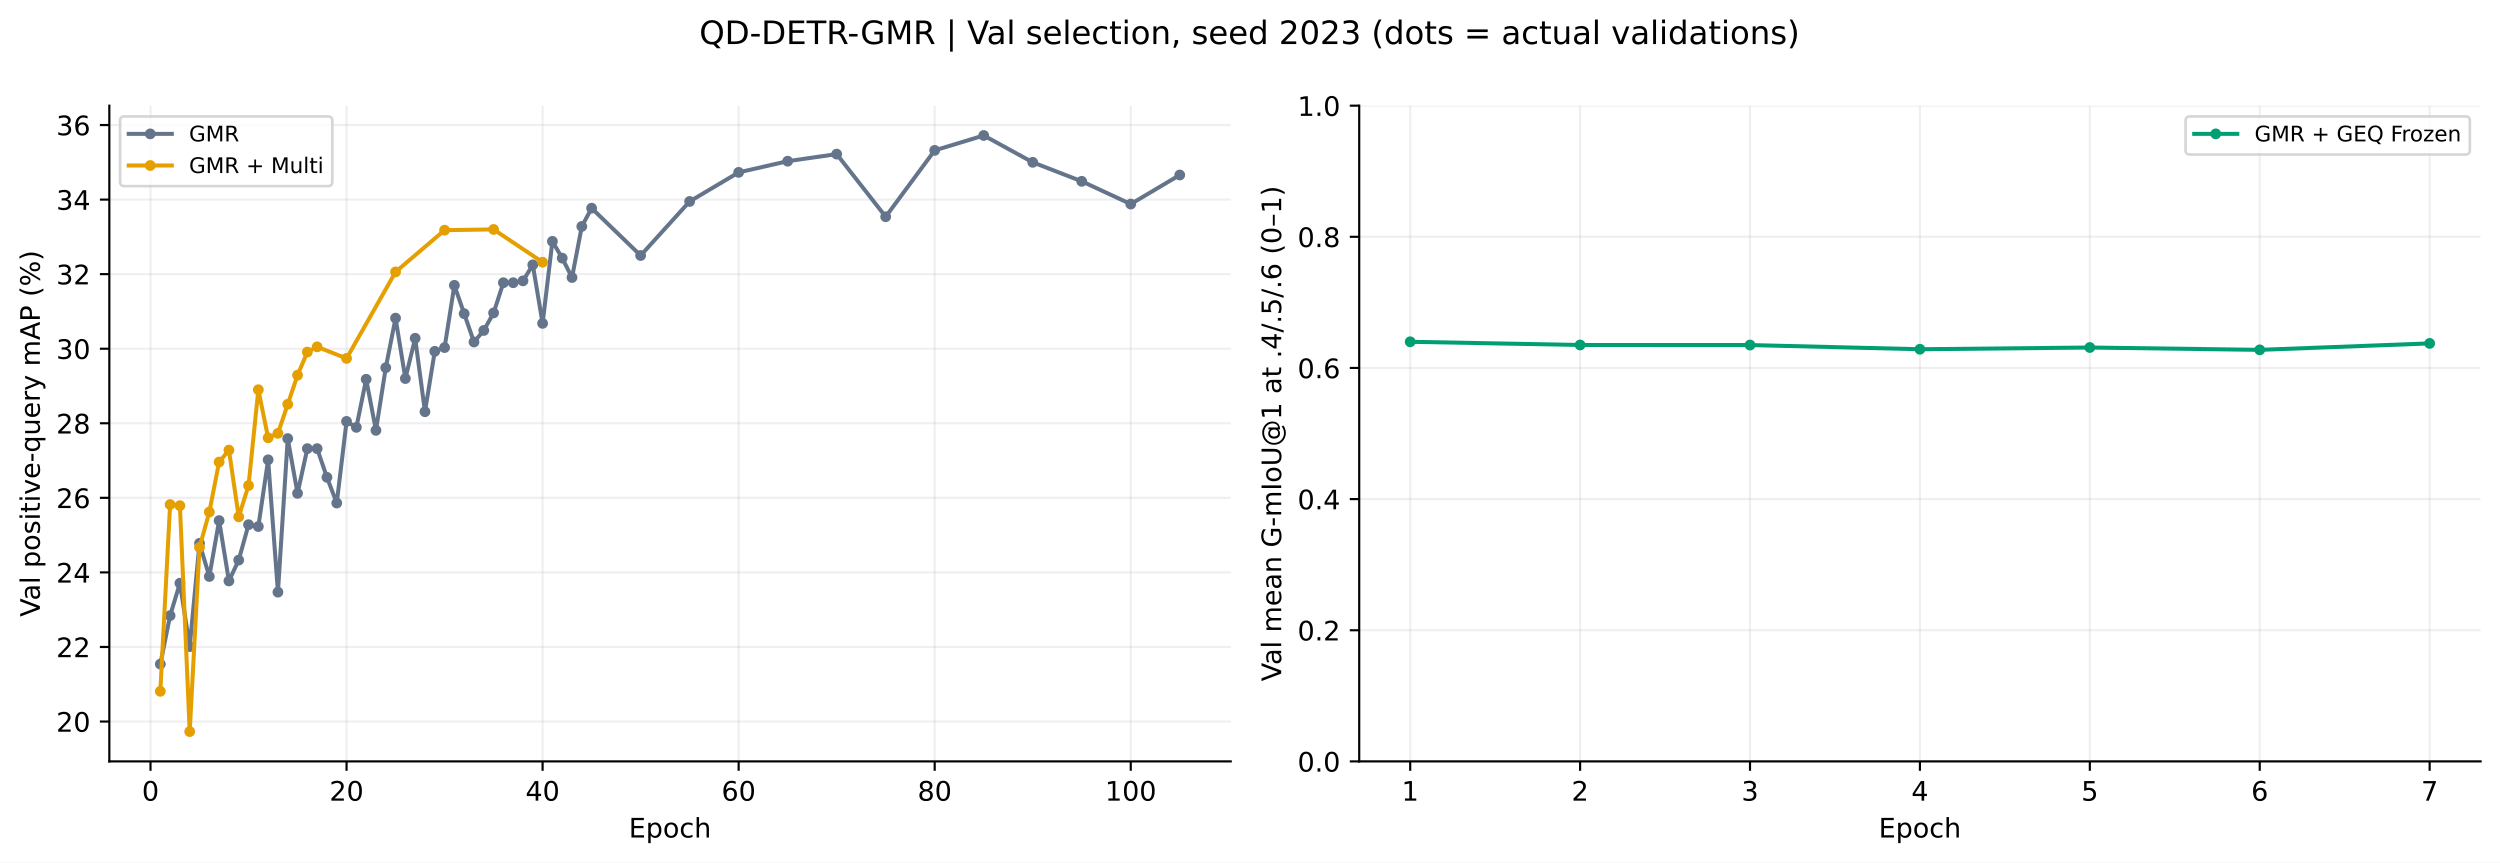
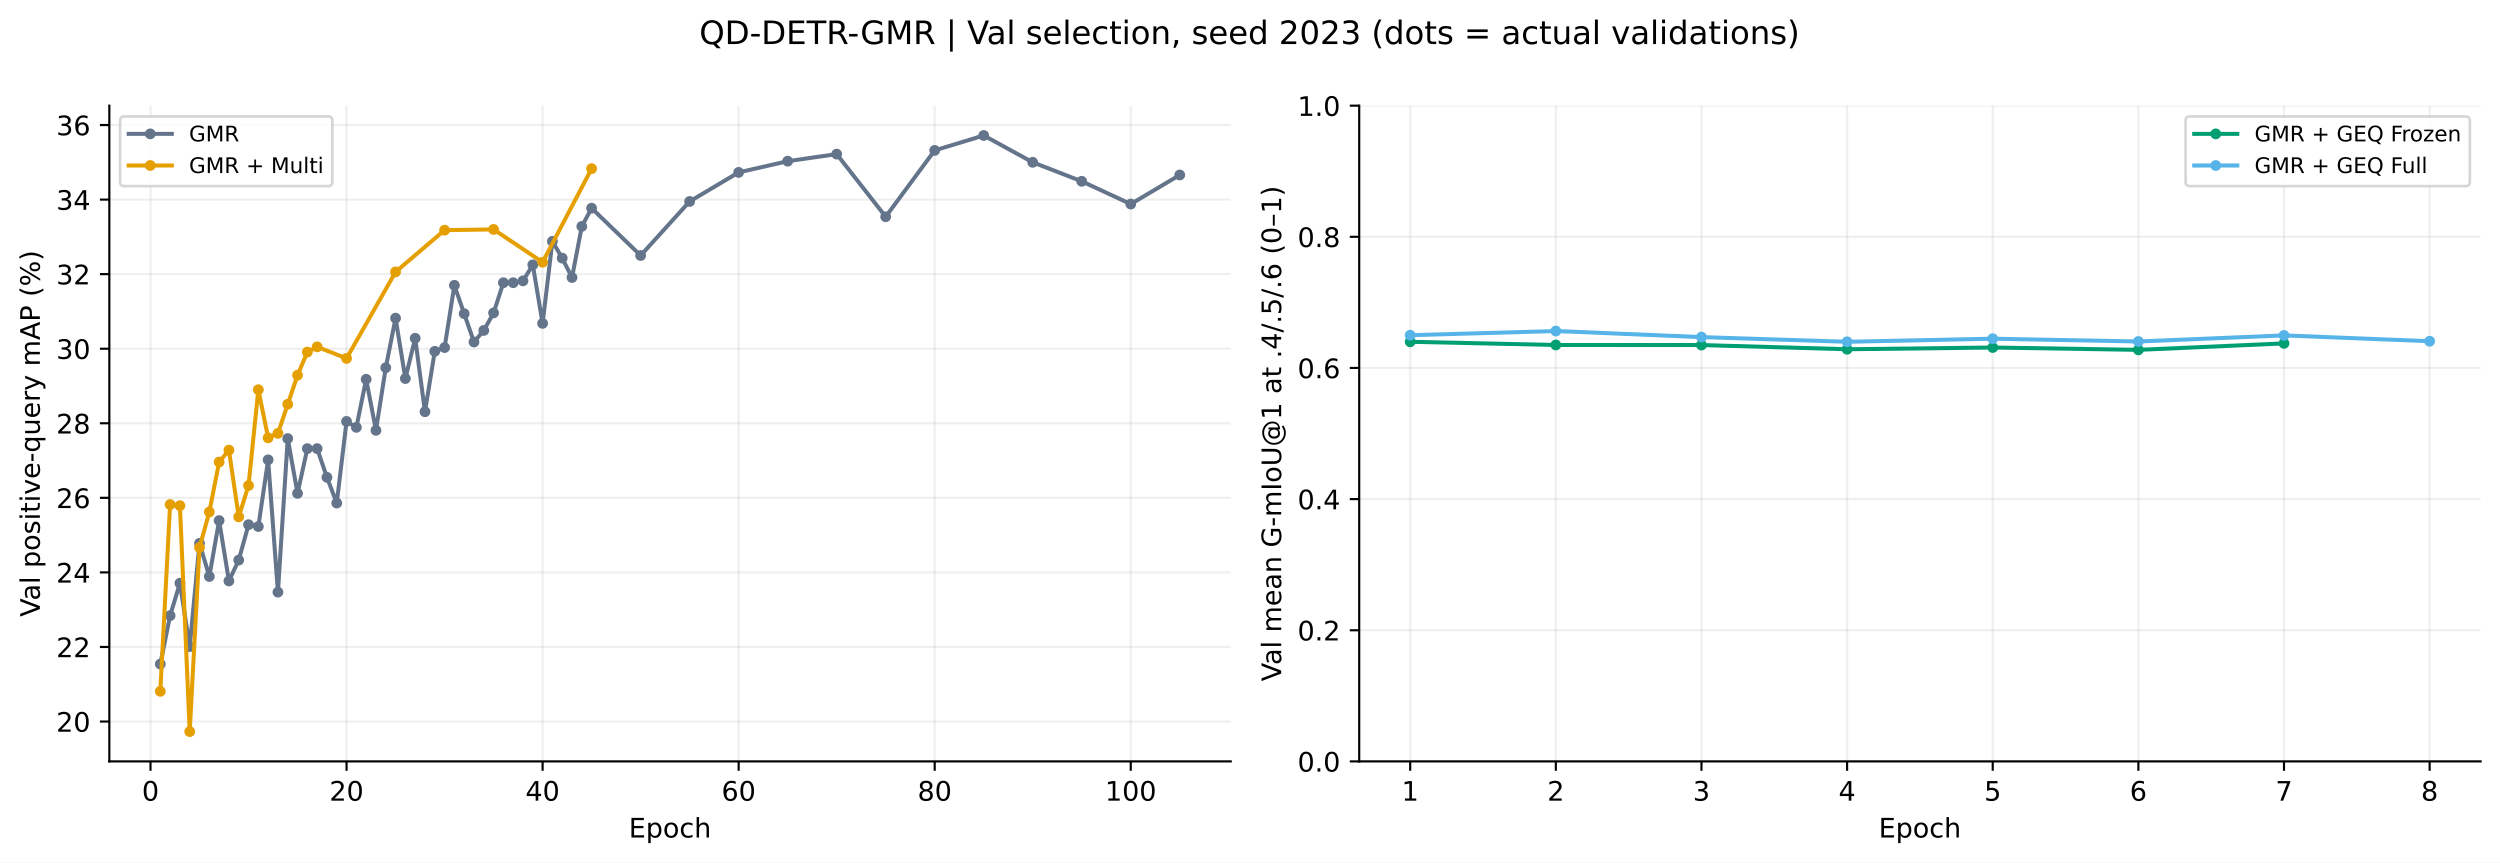
<svg xmlns="http://www.w3.org/2000/svg" xmlns:xlink="http://www.w3.org/1999/xlink" width="928.433pt" height="320.316pt" viewBox="0 0 928.433 320.316" version="1.1">
  <defs>
    <style type="text/css">*{stroke-linejoin: round; stroke-linecap: butt}</style>
  </defs>
  <g id="figure_1">
    <g id="patch_1">
      <path d="M -0 320.316  L 928.433 320.316  L 928.433 0  L -0 0  z " style="fill: #ffffff" />
    </g>
    <g id="axes_1">
      <g id="patch_2">
        <path d="M 40.603 282.76  L 457.058 282.76  L 457.058 39.24  L 40.603 39.24  z " style="fill: #ffffff" />
      </g>
      <g id="matplotlib.axis_1">
        <g id="xtick_1">
          <g id="line2d_1">
            <path d="M 55.893 282.76  L 55.893 39.24  " clip-path="url(#pdc1da5cae6)" style="fill: none; stroke: #b0b0b0; stroke-opacity: 0.2; stroke-width: 0.8; stroke-linecap: square" />
          </g>
          <g id="line2d_2">
            <defs>
              <path id="m847a747f1c" d="M 0 0  L 0 3.5  " style="stroke: #000000; stroke-width: 0.8" />
            </defs>
            <g>
              <use xlink:href="#m847a747f1c" x="55.893" y="282.76" style="stroke: #000000; stroke-width: 0.8" />
            </g>
          </g>
          <g id="text_1">
            <text style="font-size: 10px; font-family: 'DejaVu Sans'; text-anchor: middle" x="55.893" y="297.358" transform="rotate(-0 55.89256 297.3584)">0</text>
          </g>
        </g>
        <g id="xtick_2">
          <g id="line2d_3">
            <path d="M 128.699 282.76  L 128.699 39.24  " clip-path="url(#pdc1da5cae6)" style="fill: none; stroke: #b0b0b0; stroke-opacity: 0.2; stroke-width: 0.8; stroke-linecap: square" />
          </g>
          <g id="line2d_4">
            <g>
              <use xlink:href="#m847a747f1c" x="128.699" y="282.76" style="stroke: #000000; stroke-width: 0.8" />
            </g>
          </g>
          <g id="text_2">
            <text style="font-size: 10px; font-family: 'DejaVu Sans'; text-anchor: middle" x="128.699" y="297.358" transform="rotate(-0 128.6994 297.3584)">20</text>
          </g>
        </g>
        <g id="xtick_3">
          <g id="line2d_5">
            <path d="M 201.506 282.76  L 201.506 39.24  " clip-path="url(#pdc1da5cae6)" style="fill: none; stroke: #b0b0b0; stroke-opacity: 0.2; stroke-width: 0.8; stroke-linecap: square" />
          </g>
          <g id="line2d_6">
            <g>
              <use xlink:href="#m847a747f1c" x="201.506" y="282.76" style="stroke: #000000; stroke-width: 0.8" />
            </g>
          </g>
          <g id="text_3">
            <text style="font-size: 10px; font-family: 'DejaVu Sans'; text-anchor: middle" x="201.506" y="297.358" transform="rotate(-0 201.5062 297.3584)">40</text>
          </g>
        </g>
        <g id="xtick_4">
          <g id="line2d_7">
            <path d="M 274.313 282.76  L 274.313 39.24  " clip-path="url(#pdc1da5cae6)" style="fill: none; stroke: #b0b0b0; stroke-opacity: 0.2; stroke-width: 0.8; stroke-linecap: square" />
          </g>
          <g id="line2d_8">
            <g>
              <use xlink:href="#m847a747f1c" x="274.313" y="282.76" style="stroke: #000000; stroke-width: 0.8" />
            </g>
          </g>
          <g id="text_4">
            <text style="font-size: 10px; font-family: 'DejaVu Sans'; text-anchor: middle" x="274.313" y="297.358" transform="rotate(-0 274.313 297.3584)">60</text>
          </g>
        </g>
        <g id="xtick_5">
          <g id="line2d_9">
            <path d="M 347.12 282.76  L 347.12 39.24  " clip-path="url(#pdc1da5cae6)" style="fill: none; stroke: #b0b0b0; stroke-opacity: 0.2; stroke-width: 0.8; stroke-linecap: square" />
          </g>
          <g id="line2d_10">
            <g>
              <use xlink:href="#m847a747f1c" x="347.12" y="282.76" style="stroke: #000000; stroke-width: 0.8" />
            </g>
          </g>
          <g id="text_5">
            <text style="font-size: 10px; font-family: 'DejaVu Sans'; text-anchor: middle" x="347.12" y="297.358" transform="rotate(-0 347.1198 297.3584)">80</text>
          </g>
        </g>
        <g id="xtick_6">
          <g id="line2d_11">
            <path d="M 419.927 282.76  L 419.927 39.24  " clip-path="url(#pdc1da5cae6)" style="fill: none; stroke: #b0b0b0; stroke-opacity: 0.2; stroke-width: 0.8; stroke-linecap: square" />
          </g>
          <g id="line2d_12">
            <g>
              <use xlink:href="#m847a747f1c" x="419.927" y="282.76" style="stroke: #000000; stroke-width: 0.8" />
            </g>
          </g>
          <g id="text_6">
            <text style="font-size: 10px; font-family: 'DejaVu Sans'; text-anchor: middle" x="419.927" y="297.358" transform="rotate(-0 419.9266 297.3584)">100</text>
          </g>
        </g>
        <g id="text_7">
          <text style="font-size: 10px; font-family: 'DejaVu Sans'; text-anchor: middle" x="248.831" y="311.037" transform="rotate(-0 248.8306 311.0366)">Epoch</text>
        </g>
      </g>
      <g id="matplotlib.axis_2">
        <g id="ytick_1">
          <g id="line2d_13">
            <path d="M 40.603 267.953  L 457.058 267.953  " clip-path="url(#pdc1da5cae6)" style="fill: none; stroke: #b0b0b0; stroke-opacity: 0.2; stroke-width: 0.8; stroke-linecap: square" />
          </g>
          <g id="line2d_14">
            <defs>
              <path id="mc433141c62" d="M 0 0  L -3.5 0  " style="stroke: #000000; stroke-width: 0.8" />
            </defs>
            <g>
              <use xlink:href="#mc433141c62" x="40.603" y="267.953" style="stroke: #000000; stroke-width: 0.8" />
            </g>
          </g>
          <g id="text_8">
            <text style="font-size: 10px; font-family: 'DejaVu Sans'; text-anchor: end" x="33.603" y="271.752" transform="rotate(-0 33.60312 271.752)">20</text>
          </g>
        </g>
        <g id="ytick_2">
          <g id="line2d_15">
            <path d="M 40.603 240.263  L 457.058 240.263  " clip-path="url(#pdc1da5cae6)" style="fill: none; stroke: #b0b0b0; stroke-opacity: 0.2; stroke-width: 0.8; stroke-linecap: square" />
          </g>
          <g id="line2d_16">
            <g>
              <use xlink:href="#mc433141c62" x="40.603" y="240.263" style="stroke: #000000; stroke-width: 0.8" />
            </g>
          </g>
          <g id="text_9">
            <text style="font-size: 10px; font-family: 'DejaVu Sans'; text-anchor: end" x="33.603" y="244.062" transform="rotate(-0 33.60312 244.0619)">22</text>
          </g>
        </g>
        <g id="ytick_3">
          <g id="line2d_17">
            <path d="M 40.603 212.573  L 457.058 212.573  " clip-path="url(#pdc1da5cae6)" style="fill: none; stroke: #b0b0b0; stroke-opacity: 0.2; stroke-width: 0.8; stroke-linecap: square" />
          </g>
          <g id="line2d_18">
            <g>
              <use xlink:href="#mc433141c62" x="40.603" y="212.573" style="stroke: #000000; stroke-width: 0.8" />
            </g>
          </g>
          <g id="text_10">
            <text style="font-size: 10px; font-family: 'DejaVu Sans'; text-anchor: end" x="33.603" y="216.372" transform="rotate(-0 33.60312 216.3719)">24</text>
          </g>
        </g>
        <g id="ytick_4">
          <g id="line2d_19">
            <path d="M 40.603 184.883  L 457.058 184.883  " clip-path="url(#pdc1da5cae6)" style="fill: none; stroke: #b0b0b0; stroke-opacity: 0.2; stroke-width: 0.8; stroke-linecap: square" />
          </g>
          <g id="line2d_20">
            <g>
              <use xlink:href="#mc433141c62" x="40.603" y="184.883" style="stroke: #000000; stroke-width: 0.8" />
            </g>
          </g>
          <g id="text_11">
            <text style="font-size: 10px; font-family: 'DejaVu Sans'; text-anchor: end" x="33.603" y="188.682" transform="rotate(-0 33.60312 188.6819)">26</text>
          </g>
        </g>
        <g id="ytick_5">
          <g id="line2d_21">
            <path d="M 40.603 157.193  L 457.058 157.193  " clip-path="url(#pdc1da5cae6)" style="fill: none; stroke: #b0b0b0; stroke-opacity: 0.2; stroke-width: 0.8; stroke-linecap: square" />
          </g>
          <g id="line2d_22">
            <g>
              <use xlink:href="#mc433141c62" x="40.603" y="157.193" style="stroke: #000000; stroke-width: 0.8" />
            </g>
          </g>
          <g id="text_12">
            <text style="font-size: 10px; font-family: 'DejaVu Sans'; text-anchor: end" x="33.603" y="160.992" transform="rotate(-0 33.60312 160.9918)">28</text>
          </g>
        </g>
        <g id="ytick_6">
          <g id="line2d_23">
            <path d="M 40.603 129.503  L 457.058 129.503  " clip-path="url(#pdc1da5cae6)" style="fill: none; stroke: #b0b0b0; stroke-opacity: 0.2; stroke-width: 0.8; stroke-linecap: square" />
          </g>
          <g id="line2d_24">
            <g>
              <use xlink:href="#mc433141c62" x="40.603" y="129.503" style="stroke: #000000; stroke-width: 0.8" />
            </g>
          </g>
          <g id="text_13">
            <text style="font-size: 10px; font-family: 'DejaVu Sans'; text-anchor: end" x="33.603" y="133.302" transform="rotate(-0 33.60312 133.3018)">30</text>
          </g>
        </g>
        <g id="ytick_7">
          <g id="line2d_25">
            <path d="M 40.603 101.813  L 457.058 101.813  " clip-path="url(#pdc1da5cae6)" style="fill: none; stroke: #b0b0b0; stroke-opacity: 0.2; stroke-width: 0.8; stroke-linecap: square" />
          </g>
          <g id="line2d_26">
            <g>
              <use xlink:href="#mc433141c62" x="40.603" y="101.813" style="stroke: #000000; stroke-width: 0.8" />
            </g>
          </g>
          <g id="text_14">
            <text style="font-size: 10px; font-family: 'DejaVu Sans'; text-anchor: end" x="33.603" y="105.612" transform="rotate(-0 33.60312 105.6118)">32</text>
          </g>
        </g>
        <g id="ytick_8">
          <g id="line2d_27">
            <path d="M 40.603 74.123  L 457.058 74.123  " clip-path="url(#pdc1da5cae6)" style="fill: none; stroke: #b0b0b0; stroke-opacity: 0.2; stroke-width: 0.8; stroke-linecap: square" />
          </g>
          <g id="line2d_28">
            <g>
              <use xlink:href="#mc433141c62" x="40.603" y="74.123" style="stroke: #000000; stroke-width: 0.8" />
            </g>
          </g>
          <g id="text_15">
            <text style="font-size: 10px; font-family: 'DejaVu Sans'; text-anchor: end" x="33.603" y="77.922" transform="rotate(-0 33.60312 77.92174)">34</text>
          </g>
        </g>
        <g id="ytick_9">
          <g id="line2d_29">
            <path d="M 40.603 46.432  L 457.058 46.432  " clip-path="url(#pdc1da5cae6)" style="fill: none; stroke: #b0b0b0; stroke-opacity: 0.2; stroke-width: 0.8; stroke-linecap: square" />
          </g>
          <g id="line2d_30">
            <g>
              <use xlink:href="#mc433141c62" x="40.603" y="46.432" style="stroke: #000000; stroke-width: 0.8" />
            </g>
          </g>
          <g id="text_16">
            <text style="font-size: 10px; font-family: 'DejaVu Sans'; text-anchor: end" x="33.603" y="50.232" transform="rotate(-0 33.60312 50.2317)">36</text>
          </g>
        </g>
        <g id="text_17">
          <text style="font-size: 10px; font-family: 'DejaVu Sans'; text-anchor: middle" x="14.798" y="161" transform="rotate(-90 14.79844 161)">Val positive-query mAP (%)</text>
        </g>
      </g>
      <g id="line2d_31">
        <path d="M 59.533 246.631  L 63.173 228.633  L 66.814 216.588  L 70.454 240.124  L 74.094 201.774  L 77.735 214.096  L 81.375 193.328  L 85.015 215.757  L 88.656 208.004  L 92.296 194.851  L 95.936 195.543  L 99.577 170.761  L 103.217 219.911  L 106.857 162.869  L 110.498 183.221  L 114.138 166.607  L 117.778 166.607  L 121.419 177.268  L 125.059 186.821  L 128.699 156.5  L 132.34 158.716  L 135.98 140.856  L 139.62 159.823  L 143.261 136.564  L 146.901 118.15  L 150.541 140.579  L 154.182 125.626  L 157.822 152.901  L 161.462 130.472  L 165.103 129.087  L 168.743 105.966  L 172.383 116.488  L 176.024 127.01  L 179.664 122.719  L 183.304 116.211  L 186.945 104.997  L 190.585 104.997  L 194.226 104.305  L 197.866 98.351  L 201.506 120.088  L 205.147 89.629  L 208.787 95.859  L 212.427 103.059  L 216.068 84.091  L 219.708 77.307  L 237.91 94.89  L 256.111 74.815  L 274.313 64.016  L 292.515 59.862  L 310.716 57.232  L 328.918 80.491  L 347.12 55.847  L 365.322 50.309  L 383.523 60.278  L 401.725 67.338  L 419.927 75.784  L 438.128 64.985  " clip-path="url(#pdc1da5cae6)" style="fill: none; stroke: #64748b; stroke-width: 1.5; stroke-linecap: square" />
        <defs>
          <path id="mf4bc2572a3" d="M 0 1.5  C 0.398 1.5 0.779 1.342 1.061 1.061  C 1.342 0.779 1.5 0.398 1.5 0  C 1.5 -0.398 1.342 -0.779 1.061 -1.061  C 0.779 -1.342 0.398 -1.5 0 -1.5  C -0.398 -1.5 -0.779 -1.342 -1.061 -1.061  C -1.342 -0.779 -1.5 -0.398 -1.5 0  C -1.5 0.398 -1.342 0.779 -1.061 1.061  C -0.779 1.342 -0.398 1.5 0 1.5  z " style="stroke: #64748b" />
        </defs>
        <g clip-path="url(#pdc1da5cae6)">
          <use xlink:href="#mf4bc2572a3" x="59.533" y="246.631" style="fill: #64748b; stroke: #64748b" />
          <use xlink:href="#mf4bc2572a3" x="63.173" y="228.633" style="fill: #64748b; stroke: #64748b" />
          <use xlink:href="#mf4bc2572a3" x="66.814" y="216.588" style="fill: #64748b; stroke: #64748b" />
          <use xlink:href="#mf4bc2572a3" x="70.454" y="240.124" style="fill: #64748b; stroke: #64748b" />
          <use xlink:href="#mf4bc2572a3" x="74.094" y="201.774" style="fill: #64748b; stroke: #64748b" />
          <use xlink:href="#mf4bc2572a3" x="77.735" y="214.096" style="fill: #64748b; stroke: #64748b" />
          <use xlink:href="#mf4bc2572a3" x="81.375" y="193.328" style="fill: #64748b; stroke: #64748b" />
          <use xlink:href="#mf4bc2572a3" x="85.015" y="215.757" style="fill: #64748b; stroke: #64748b" />
          <use xlink:href="#mf4bc2572a3" x="88.656" y="208.004" style="fill: #64748b; stroke: #64748b" />
          <use xlink:href="#mf4bc2572a3" x="92.296" y="194.851" style="fill: #64748b; stroke: #64748b" />
          <use xlink:href="#mf4bc2572a3" x="95.936" y="195.543" style="fill: #64748b; stroke: #64748b" />
          <use xlink:href="#mf4bc2572a3" x="99.577" y="170.761" style="fill: #64748b; stroke: #64748b" />
          <use xlink:href="#mf4bc2572a3" x="103.217" y="219.911" style="fill: #64748b; stroke: #64748b" />
          <use xlink:href="#mf4bc2572a3" x="106.857" y="162.869" style="fill: #64748b; stroke: #64748b" />
          <use xlink:href="#mf4bc2572a3" x="110.498" y="183.221" style="fill: #64748b; stroke: #64748b" />
          <use xlink:href="#mf4bc2572a3" x="114.138" y="166.607" style="fill: #64748b; stroke: #64748b" />
          <use xlink:href="#mf4bc2572a3" x="117.778" y="166.607" style="fill: #64748b; stroke: #64748b" />
          <use xlink:href="#mf4bc2572a3" x="121.419" y="177.268" style="fill: #64748b; stroke: #64748b" />
          <use xlink:href="#mf4bc2572a3" x="125.059" y="186.821" style="fill: #64748b; stroke: #64748b" />
          <use xlink:href="#mf4bc2572a3" x="128.699" y="156.5" style="fill: #64748b; stroke: #64748b" />
          <use xlink:href="#mf4bc2572a3" x="132.34" y="158.716" style="fill: #64748b; stroke: #64748b" />
          <use xlink:href="#mf4bc2572a3" x="135.98" y="140.856" style="fill: #64748b; stroke: #64748b" />
          <use xlink:href="#mf4bc2572a3" x="139.62" y="159.823" style="fill: #64748b; stroke: #64748b" />
          <use xlink:href="#mf4bc2572a3" x="143.261" y="136.564" style="fill: #64748b; stroke: #64748b" />
          <use xlink:href="#mf4bc2572a3" x="146.901" y="118.15" style="fill: #64748b; stroke: #64748b" />
          <use xlink:href="#mf4bc2572a3" x="150.541" y="140.579" style="fill: #64748b; stroke: #64748b" />
          <use xlink:href="#mf4bc2572a3" x="154.182" y="125.626" style="fill: #64748b; stroke: #64748b" />
          <use xlink:href="#mf4bc2572a3" x="157.822" y="152.901" style="fill: #64748b; stroke: #64748b" />
          <use xlink:href="#mf4bc2572a3" x="161.462" y="130.472" style="fill: #64748b; stroke: #64748b" />
          <use xlink:href="#mf4bc2572a3" x="165.103" y="129.087" style="fill: #64748b; stroke: #64748b" />
          <use xlink:href="#mf4bc2572a3" x="168.743" y="105.966" style="fill: #64748b; stroke: #64748b" />
          <use xlink:href="#mf4bc2572a3" x="172.383" y="116.488" style="fill: #64748b; stroke: #64748b" />
          <use xlink:href="#mf4bc2572a3" x="176.024" y="127.01" style="fill: #64748b; stroke: #64748b" />
          <use xlink:href="#mf4bc2572a3" x="179.664" y="122.719" style="fill: #64748b; stroke: #64748b" />
          <use xlink:href="#mf4bc2572a3" x="183.304" y="116.211" style="fill: #64748b; stroke: #64748b" />
          <use xlink:href="#mf4bc2572a3" x="186.945" y="104.997" style="fill: #64748b; stroke: #64748b" />
          <use xlink:href="#mf4bc2572a3" x="190.585" y="104.997" style="fill: #64748b; stroke: #64748b" />
          <use xlink:href="#mf4bc2572a3" x="194.226" y="104.305" style="fill: #64748b; stroke: #64748b" />
          <use xlink:href="#mf4bc2572a3" x="197.866" y="98.351" style="fill: #64748b; stroke: #64748b" />
          <use xlink:href="#mf4bc2572a3" x="201.506" y="120.088" style="fill: #64748b; stroke: #64748b" />
          <use xlink:href="#mf4bc2572a3" x="205.147" y="89.629" style="fill: #64748b; stroke: #64748b" />
          <use xlink:href="#mf4bc2572a3" x="208.787" y="95.859" style="fill: #64748b; stroke: #64748b" />
          <use xlink:href="#mf4bc2572a3" x="212.427" y="103.059" style="fill: #64748b; stroke: #64748b" />
          <use xlink:href="#mf4bc2572a3" x="216.068" y="84.091" style="fill: #64748b; stroke: #64748b" />
          <use xlink:href="#mf4bc2572a3" x="219.708" y="77.307" style="fill: #64748b; stroke: #64748b" />
          <use xlink:href="#mf4bc2572a3" x="237.91" y="94.89" style="fill: #64748b; stroke: #64748b" />
          <use xlink:href="#mf4bc2572a3" x="256.111" y="74.815" style="fill: #64748b; stroke: #64748b" />
          <use xlink:href="#mf4bc2572a3" x="274.313" y="64.016" style="fill: #64748b; stroke: #64748b" />
          <use xlink:href="#mf4bc2572a3" x="292.515" y="59.862" style="fill: #64748b; stroke: #64748b" />
          <use xlink:href="#mf4bc2572a3" x="310.716" y="57.232" style="fill: #64748b; stroke: #64748b" />
          <use xlink:href="#mf4bc2572a3" x="328.918" y="80.491" style="fill: #64748b; stroke: #64748b" />
          <use xlink:href="#mf4bc2572a3" x="347.12" y="55.847" style="fill: #64748b; stroke: #64748b" />
          <use xlink:href="#mf4bc2572a3" x="365.322" y="50.309" style="fill: #64748b; stroke: #64748b" />
          <use xlink:href="#mf4bc2572a3" x="383.523" y="60.278" style="fill: #64748b; stroke: #64748b" />
          <use xlink:href="#mf4bc2572a3" x="401.725" y="67.338" style="fill: #64748b; stroke: #64748b" />
          <use xlink:href="#mf4bc2572a3" x="419.927" y="75.784" style="fill: #64748b; stroke: #64748b" />
          <use xlink:href="#mf4bc2572a3" x="438.128" y="64.985" style="fill: #64748b; stroke: #64748b" />
        </g>
      </g>
      <g id="line2d_32">
-         <path d="M 59.533 256.738  L 63.173 187.375  L 66.814 187.79  L 70.454 271.691  L 74.094 203.297  L 77.735 190.144  L 81.375 171.591  L 85.015 167.161  L 88.656 191.944  L 92.296 180.314  L 95.936 144.732  L 99.577 162.592  L 103.217 160.931  L 106.857 150.132  L 110.498 139.333  L 114.138 130.749  L 117.778 128.81  L 128.699 133.102  L 146.901 100.982  L 165.103 85.475  L 183.304 85.199  L 201.506 97.382  " clip-path="url(#pdc1da5cae6)" style="fill: none; stroke: #e69f00; stroke-width: 1.5; stroke-linecap: square" />
+         <path d="M 59.533 256.738  L 63.173 187.375  L 66.814 187.79  L 70.454 271.691  L 74.094 203.297  L 77.735 190.144  L 81.375 171.591  L 85.015 167.161  L 88.656 191.944  L 92.296 180.314  L 95.936 144.732  L 99.577 162.592  L 103.217 160.931  L 106.857 150.132  L 110.498 139.333  L 114.138 130.749  L 117.778 128.81  L 128.699 133.102  L 146.901 100.982  L 165.103 85.475  L 183.304 85.199  L 201.506 97.382  L 219.708 62.631  " clip-path="url(#pdc1da5cae6)" style="fill: none; stroke: #e69f00; stroke-width: 1.5; stroke-linecap: square" />
        <defs>
          <path id="mbf485513ee" d="M 0 1.5  C 0.398 1.5 0.779 1.342 1.061 1.061  C 1.342 0.779 1.5 0.398 1.5 0  C 1.5 -0.398 1.342 -0.779 1.061 -1.061  C 0.779 -1.342 0.398 -1.5 0 -1.5  C -0.398 -1.5 -0.779 -1.342 -1.061 -1.061  C -1.342 -0.779 -1.5 -0.398 -1.5 0  C -1.5 0.398 -1.342 0.779 -1.061 1.061  C -0.779 1.342 -0.398 1.5 0 1.5  z " style="stroke: #e69f00" />
        </defs>
        <g clip-path="url(#pdc1da5cae6)">
          <use xlink:href="#mbf485513ee" x="59.533" y="256.738" style="fill: #e69f00; stroke: #e69f00" />
          <use xlink:href="#mbf485513ee" x="63.173" y="187.375" style="fill: #e69f00; stroke: #e69f00" />
          <use xlink:href="#mbf485513ee" x="66.814" y="187.79" style="fill: #e69f00; stroke: #e69f00" />
          <use xlink:href="#mbf485513ee" x="70.454" y="271.691" style="fill: #e69f00; stroke: #e69f00" />
          <use xlink:href="#mbf485513ee" x="74.094" y="203.297" style="fill: #e69f00; stroke: #e69f00" />
          <use xlink:href="#mbf485513ee" x="77.735" y="190.144" style="fill: #e69f00; stroke: #e69f00" />
          <use xlink:href="#mbf485513ee" x="81.375" y="171.591" style="fill: #e69f00; stroke: #e69f00" />
          <use xlink:href="#mbf485513ee" x="85.015" y="167.161" style="fill: #e69f00; stroke: #e69f00" />
          <use xlink:href="#mbf485513ee" x="88.656" y="191.944" style="fill: #e69f00; stroke: #e69f00" />
          <use xlink:href="#mbf485513ee" x="92.296" y="180.314" style="fill: #e69f00; stroke: #e69f00" />
          <use xlink:href="#mbf485513ee" x="95.936" y="144.732" style="fill: #e69f00; stroke: #e69f00" />
          <use xlink:href="#mbf485513ee" x="99.577" y="162.592" style="fill: #e69f00; stroke: #e69f00" />
          <use xlink:href="#mbf485513ee" x="103.217" y="160.931" style="fill: #e69f00; stroke: #e69f00" />
          <use xlink:href="#mbf485513ee" x="106.857" y="150.132" style="fill: #e69f00; stroke: #e69f00" />
          <use xlink:href="#mbf485513ee" x="110.498" y="139.333" style="fill: #e69f00; stroke: #e69f00" />
          <use xlink:href="#mbf485513ee" x="114.138" y="130.749" style="fill: #e69f00; stroke: #e69f00" />
          <use xlink:href="#mbf485513ee" x="117.778" y="128.81" style="fill: #e69f00; stroke: #e69f00" />
          <use xlink:href="#mbf485513ee" x="128.699" y="133.102" style="fill: #e69f00; stroke: #e69f00" />
          <use xlink:href="#mbf485513ee" x="146.901" y="100.982" style="fill: #e69f00; stroke: #e69f00" />
          <use xlink:href="#mbf485513ee" x="165.103" y="85.475" style="fill: #e69f00; stroke: #e69f00" />
          <use xlink:href="#mbf485513ee" x="183.304" y="85.199" style="fill: #e69f00; stroke: #e69f00" />
          <use xlink:href="#mbf485513ee" x="201.506" y="97.382" style="fill: #e69f00; stroke: #e69f00" />
+           <use xlink:href="#mbf485513ee" x="219.708" y="62.631" style="fill: #e69f00; stroke: #e69f00" />
        </g>
      </g>
      <g id="patch_3">
        <path d="M 40.603 282.76  L 40.603 39.24  " style="fill: none; stroke: #000000; stroke-width: 0.8; stroke-linejoin: miter; stroke-linecap: square" />
      </g>
      <g id="patch_4">
        <path d="M 40.603 282.76  L 457.058 282.76  " style="fill: none; stroke: #000000; stroke-width: 0.8; stroke-linejoin: miter; stroke-linecap: square" />
      </g>
      <g id="legend_1">
        <g id="patch_5">
          <path d="M 46.203 69.125  L 121.806 69.125  Q 123.406 69.125 123.406 67.525  L 123.406 44.84  Q 123.406 43.24 121.806 43.24  L 46.203 43.24  Q 44.603 43.24 44.603 44.84  L 44.603 67.525  Q 44.603 69.125 46.203 69.125  z " style="fill: #ffffff; opacity: 0.8; stroke: #cccccc; stroke-linejoin: miter" />
        </g>
        <g id="line2d_33">
          <path d="M 47.803 49.719  L 55.803 49.719  L 63.803 49.719  " style="fill: none; stroke: #64748b; stroke-width: 1.5; stroke-linecap: square" />
          <g>
            <use xlink:href="#mf4bc2572a3" x="55.803" y="49.719" style="fill: #64748b; stroke: #64748b" />
          </g>
        </g>
        <g id="text_18">
          <text style="font-size: 8px; font-family: 'DejaVu Sans'; text-anchor: start" x="70.203" y="52.519" transform="rotate(-0 70.20312 52.51875)">GMR</text>
        </g>
        <g id="line2d_34">
          <path d="M 47.803 61.461  L 55.803 61.461  L 63.803 61.461  " style="fill: none; stroke: #e69f00; stroke-width: 1.5; stroke-linecap: square" />
          <g>
            <use xlink:href="#mbf485513ee" x="55.803" y="61.461" style="fill: #e69f00; stroke: #e69f00" />
          </g>
        </g>
        <g id="text_19">
          <text style="font-size: 8px; font-family: 'DejaVu Sans'; text-anchor: start" x="70.203" y="64.261" transform="rotate(-0 70.20312 64.26125)">GMR + Multi</text>
        </g>
      </g>
    </g>
    <g id="axes_2">
      <g id="patch_6">
        <path d="M 504.778 282.76  L 921.233 282.76  L 921.233 39.24  L 504.778 39.24  z " style="fill: #ffffff" />
      </g>
      <g id="matplotlib.axis_3">
        <g id="xtick_7">
          <g id="line2d_35">
            <path d="M 523.708 282.76  L 523.708 39.24  " clip-path="url(#p370dd41538)" style="fill: none; stroke: #b0b0b0; stroke-opacity: 0.2; stroke-width: 0.8; stroke-linecap: square" />
          </g>
          <g id="line2d_36">
            <g>
              <use xlink:href="#m847a747f1c" x="523.708" y="282.76" style="stroke: #000000; stroke-width: 0.8" />
            </g>
          </g>
          <g id="text_20">
            <text style="font-size: 10px; font-family: 'DejaVu Sans'; text-anchor: middle" x="523.708" y="297.358" transform="rotate(-0 523.7079 297.3584)">1</text>
          </g>
        </g>
        <g id="xtick_8">
          <g id="line2d_37">
-             <path d="M 586.807 282.76  L 586.807 39.24  " clip-path="url(#p370dd41538)" style="fill: none; stroke: #b0b0b0; stroke-opacity: 0.2; stroke-width: 0.8; stroke-linecap: square" />
+             <path d="M 577.793 282.76  L 577.793 39.24  " clip-path="url(#p370dd41538)" style="fill: none; stroke: #b0b0b0; stroke-opacity: 0.2; stroke-width: 0.8; stroke-linecap: square" />
          </g>
          <g id="line2d_38">
            <g>
-               <use xlink:href="#m847a747f1c" x="586.807" y="282.76" style="stroke: #000000; stroke-width: 0.8" />
+               <use xlink:href="#m847a747f1c" x="577.793" y="282.76" style="stroke: #000000; stroke-width: 0.8" />
            </g>
          </g>
          <g id="text_21">
-             <text style="font-size: 10px; font-family: 'DejaVu Sans'; text-anchor: middle" x="586.807" y="297.358" transform="rotate(-0 586.8071 297.3584)">2</text>
+             <text style="font-size: 10px; font-family: 'DejaVu Sans'; text-anchor: middle" x="577.793" y="297.358" transform="rotate(-0 577.793 297.3584)">2</text>
          </g>
        </g>
        <g id="xtick_9">
          <g id="line2d_39">
-             <path d="M 649.906 282.76  L 649.906 39.24  " clip-path="url(#p370dd41538)" style="fill: none; stroke: #b0b0b0; stroke-opacity: 0.2; stroke-width: 0.8; stroke-linecap: square" />
+             <path d="M 631.878 282.76  L 631.878 39.24  " clip-path="url(#p370dd41538)" style="fill: none; stroke: #b0b0b0; stroke-opacity: 0.2; stroke-width: 0.8; stroke-linecap: square" />
          </g>
          <g id="line2d_40">
            <g>
-               <use xlink:href="#m847a747f1c" x="649.906" y="282.76" style="stroke: #000000; stroke-width: 0.8" />
+               <use xlink:href="#m847a747f1c" x="631.878" y="282.76" style="stroke: #000000; stroke-width: 0.8" />
            </g>
          </g>
          <g id="text_22">
-             <text style="font-size: 10px; font-family: 'DejaVu Sans'; text-anchor: middle" x="649.906" y="297.358" transform="rotate(-0 649.9064 297.3584)">3</text>
+             <text style="font-size: 10px; font-family: 'DejaVu Sans'; text-anchor: middle" x="631.878" y="297.358" transform="rotate(-0 631.878 297.3584)">3</text>
          </g>
        </g>
        <g id="xtick_10">
          <g id="line2d_41">
-             <path d="M 713.006 282.76  L 713.006 39.24  " clip-path="url(#p370dd41538)" style="fill: none; stroke: #b0b0b0; stroke-opacity: 0.2; stroke-width: 0.8; stroke-linecap: square" />
+             <path d="M 685.963 282.76  L 685.963 39.24  " clip-path="url(#p370dd41538)" style="fill: none; stroke: #b0b0b0; stroke-opacity: 0.2; stroke-width: 0.8; stroke-linecap: square" />
          </g>
          <g id="line2d_42">
            <g>
-               <use xlink:href="#m847a747f1c" x="713.006" y="282.76" style="stroke: #000000; stroke-width: 0.8" />
+               <use xlink:href="#m847a747f1c" x="685.963" y="282.76" style="stroke: #000000; stroke-width: 0.8" />
            </g>
          </g>
          <g id="text_23">
-             <text style="font-size: 10px; font-family: 'DejaVu Sans'; text-anchor: middle" x="713.006" y="297.358" transform="rotate(-0 713.0056 297.3584)">4</text>
+             <text style="font-size: 10px; font-family: 'DejaVu Sans'; text-anchor: middle" x="685.963" y="297.358" transform="rotate(-0 685.9631 297.3584)">4</text>
          </g>
        </g>
        <g id="xtick_11">
          <g id="line2d_43">
-             <path d="M 776.105 282.76  L 776.105 39.24  " clip-path="url(#p370dd41538)" style="fill: none; stroke: #b0b0b0; stroke-opacity: 0.2; stroke-width: 0.8; stroke-linecap: square" />
+             <path d="M 740.048 282.76  L 740.048 39.24  " clip-path="url(#p370dd41538)" style="fill: none; stroke: #b0b0b0; stroke-opacity: 0.2; stroke-width: 0.8; stroke-linecap: square" />
          </g>
          <g id="line2d_44">
            <g>
-               <use xlink:href="#m847a747f1c" x="776.105" y="282.76" style="stroke: #000000; stroke-width: 0.8" />
+               <use xlink:href="#m847a747f1c" x="740.048" y="282.76" style="stroke: #000000; stroke-width: 0.8" />
            </g>
          </g>
          <g id="text_24">
-             <text style="font-size: 10px; font-family: 'DejaVu Sans'; text-anchor: middle" x="776.105" y="297.358" transform="rotate(-0 776.1049 297.3584)">5</text>
+             <text style="font-size: 10px; font-family: 'DejaVu Sans'; text-anchor: middle" x="740.048" y="297.358" transform="rotate(-0 740.0482 297.3584)">5</text>
          </g>
        </g>
        <g id="xtick_12">
          <g id="line2d_45">
-             <path d="M 839.204 282.76  L 839.204 39.24  " clip-path="url(#p370dd41538)" style="fill: none; stroke: #b0b0b0; stroke-opacity: 0.2; stroke-width: 0.8; stroke-linecap: square" />
+             <path d="M 794.133 282.76  L 794.133 39.24  " clip-path="url(#p370dd41538)" style="fill: none; stroke: #b0b0b0; stroke-opacity: 0.2; stroke-width: 0.8; stroke-linecap: square" />
          </g>
          <g id="line2d_46">
            <g>
-               <use xlink:href="#m847a747f1c" x="839.204" y="282.76" style="stroke: #000000; stroke-width: 0.8" />
+               <use xlink:href="#m847a747f1c" x="794.133" y="282.76" style="stroke: #000000; stroke-width: 0.8" />
            </g>
          </g>
          <g id="text_25">
-             <text style="font-size: 10px; font-family: 'DejaVu Sans'; text-anchor: middle" x="839.204" y="297.358" transform="rotate(-0 839.2041 297.3584)">6</text>
+             <text style="font-size: 10px; font-family: 'DejaVu Sans'; text-anchor: middle" x="794.133" y="297.358" transform="rotate(-0 794.1332 297.3584)">6</text>
          </g>
        </g>
        <g id="xtick_13">
          <g id="line2d_47">
+             <path d="M 848.218 282.76  L 848.218 39.24  " clip-path="url(#p370dd41538)" style="fill: none; stroke: #b0b0b0; stroke-opacity: 0.2; stroke-width: 0.8; stroke-linecap: square" />
+           </g>
+           <g id="line2d_48">
+             <g>
+               <use xlink:href="#m847a747f1c" x="848.218" y="282.76" style="stroke: #000000; stroke-width: 0.8" />
+             </g>
+           </g>
+           <g id="text_26">
+             <text style="font-size: 10px; font-family: 'DejaVu Sans'; text-anchor: middle" x="848.218" y="297.358" transform="rotate(-0 848.2183 297.3584)">7</text>
+           </g>
+         </g>
+         <g id="xtick_14">
+           <g id="line2d_49">
            <path d="M 902.303 282.76  L 902.303 39.24  " clip-path="url(#p370dd41538)" style="fill: none; stroke: #b0b0b0; stroke-opacity: 0.2; stroke-width: 0.8; stroke-linecap: square" />
          </g>
-           <g id="line2d_48">
+           <g id="line2d_50">
            <g>
              <use xlink:href="#m847a747f1c" x="902.303" y="282.76" style="stroke: #000000; stroke-width: 0.8" />
            </g>
          </g>
-           <g id="text_26">
-             <text style="font-size: 10px; font-family: 'DejaVu Sans'; text-anchor: middle" x="902.303" y="297.358" transform="rotate(-0 902.3034 297.3584)">7</text>
-           </g>
-         </g>
-         <g id="text_27">
+           <g id="text_27">
+             <text style="font-size: 10px; font-family: 'DejaVu Sans'; text-anchor: middle" x="902.303" y="297.358" transform="rotate(-0 902.3034 297.3584)">8</text>
+           </g>
+         </g>
+         <g id="text_28">
          <text style="font-size: 10px; font-family: 'DejaVu Sans'; text-anchor: middle" x="713.006" y="311.037" transform="rotate(-0 713.0056 311.0366)">Epoch</text>
        </g>
      </g>
      <g id="matplotlib.axis_4">
        <g id="ytick_10">
-           <g id="line2d_49">
+           <g id="line2d_51">
            <path d="M 504.778 282.76  L 921.233 282.76  " clip-path="url(#p370dd41538)" style="fill: none; stroke: #b0b0b0; stroke-opacity: 0.2; stroke-width: 0.8; stroke-linecap: square" />
          </g>
-           <g id="line2d_50">
+           <g id="line2d_52">
            <g>
              <use xlink:href="#mc433141c62" x="504.778" y="282.76" style="stroke: #000000; stroke-width: 0.8" />
            </g>
          </g>
-           <g id="text_28">
+           <g id="text_29">
            <text style="font-size: 10px; font-family: 'DejaVu Sans'; text-anchor: end" x="497.778" y="286.559" transform="rotate(-0 497.7781 286.5592)">0.0</text>
          </g>
        </g>
        <g id="ytick_11">
-           <g id="line2d_51">
+           <g id="line2d_53">
            <path d="M 504.778 234.056  L 921.233 234.056  " clip-path="url(#p370dd41538)" style="fill: none; stroke: #b0b0b0; stroke-opacity: 0.2; stroke-width: 0.8; stroke-linecap: square" />
          </g>
-           <g id="line2d_52">
+           <g id="line2d_54">
            <g>
              <use xlink:href="#mc433141c62" x="504.778" y="234.056" style="stroke: #000000; stroke-width: 0.8" />
            </g>
          </g>
-           <g id="text_29">
+           <g id="text_30">
            <text style="font-size: 10px; font-family: 'DejaVu Sans'; text-anchor: end" x="497.778" y="237.855" transform="rotate(-0 497.7781 237.8552)">0.2</text>
          </g>
        </g>
        <g id="ytick_12">
-           <g id="line2d_53">
+           <g id="line2d_55">
            <path d="M 504.778 185.352  L 921.233 185.352  " clip-path="url(#p370dd41538)" style="fill: none; stroke: #b0b0b0; stroke-opacity: 0.2; stroke-width: 0.8; stroke-linecap: square" />
          </g>
-           <g id="line2d_54">
+           <g id="line2d_56">
            <g>
              <use xlink:href="#mc433141c62" x="504.778" y="185.352" style="stroke: #000000; stroke-width: 0.8" />
            </g>
          </g>
-           <g id="text_30">
+           <g id="text_31">
            <text style="font-size: 10px; font-family: 'DejaVu Sans'; text-anchor: end" x="497.778" y="189.151" transform="rotate(-0 497.7781 189.1512)">0.4</text>
          </g>
        </g>
        <g id="ytick_13">
-           <g id="line2d_55">
+           <g id="line2d_57">
            <path d="M 504.778 136.648  L 921.233 136.648  " clip-path="url(#p370dd41538)" style="fill: none; stroke: #b0b0b0; stroke-opacity: 0.2; stroke-width: 0.8; stroke-linecap: square" />
          </g>
-           <g id="line2d_56">
+           <g id="line2d_58">
            <g>
              <use xlink:href="#mc433141c62" x="504.778" y="136.648" style="stroke: #000000; stroke-width: 0.8" />
            </g>
          </g>
-           <g id="text_31">
+           <g id="text_32">
            <text style="font-size: 10px; font-family: 'DejaVu Sans'; text-anchor: end" x="497.778" y="140.447" transform="rotate(-0 497.7781 140.4472)">0.6</text>
          </g>
        </g>
        <g id="ytick_14">
-           <g id="line2d_57">
+           <g id="line2d_59">
            <path d="M 504.778 87.944  L 921.233 87.944  " clip-path="url(#p370dd41538)" style="fill: none; stroke: #b0b0b0; stroke-opacity: 0.2; stroke-width: 0.8; stroke-linecap: square" />
          </g>
-           <g id="line2d_58">
+           <g id="line2d_60">
            <g>
              <use xlink:href="#mc433141c62" x="504.778" y="87.944" style="stroke: #000000; stroke-width: 0.8" />
            </g>
          </g>
-           <g id="text_32">
+           <g id="text_33">
            <text style="font-size: 10px; font-family: 'DejaVu Sans'; text-anchor: end" x="497.778" y="91.743" transform="rotate(-0 497.7781 91.74322)">0.8</text>
          </g>
        </g>
        <g id="ytick_15">
-           <g id="line2d_59">
+           <g id="line2d_61">
            <path d="M 504.778 39.24  L 921.233 39.24  " clip-path="url(#p370dd41538)" style="fill: none; stroke: #b0b0b0; stroke-opacity: 0.2; stroke-width: 0.8; stroke-linecap: square" />
          </g>
-           <g id="line2d_60">
+           <g id="line2d_62">
            <g>
              <use xlink:href="#mc433141c62" x="504.778" y="39.24" style="stroke: #000000; stroke-width: 0.8" />
            </g>
          </g>
-           <g id="text_33">
+           <g id="text_34">
            <text style="font-size: 10px; font-family: 'DejaVu Sans'; text-anchor: end" x="497.778" y="43.039" transform="rotate(-0 497.7781 43.03922)">1.0</text>
          </g>
        </g>
-         <g id="text_34">
+         <g id="text_35">
          <text style="font-size: 10px; font-family: 'DejaVu Sans'; text-anchor: middle" x="475.795" y="161" transform="rotate(-90 475.7953 161)">Val mean G-mIoU@1 at .4/.5/.6 (0–1)</text>
        </g>
      </g>
-       <g id="line2d_61">
-         <path d="M 523.708 126.933  L 586.807 128.118  L 649.906 128.144  L 713.006 129.7  L 776.105 129.06  L 839.204 129.926  L 902.303 127.531  " clip-path="url(#p370dd41538)" style="fill: none; stroke: #009e73; stroke-width: 1.5; stroke-linecap: square" />
+       <g id="line2d_63">
+         <path d="M 523.708 126.933  L 577.793 128.118  L 631.878 128.144  L 685.963 129.7  L 740.048 129.06  L 794.133 129.926  L 848.218 127.531  " clip-path="url(#p370dd41538)" style="fill: none; stroke: #009e73; stroke-width: 1.5; stroke-linecap: square" />
        <defs>
          <path id="m30085ae43f" d="M 0 1.5  C 0.398 1.5 0.779 1.342 1.061 1.061  C 1.342 0.779 1.5 0.398 1.5 0  C 1.5 -0.398 1.342 -0.779 1.061 -1.061  C 0.779 -1.342 0.398 -1.5 0 -1.5  C -0.398 -1.5 -0.779 -1.342 -1.061 -1.061  C -1.342 -0.779 -1.5 -0.398 -1.5 0  C -1.5 0.398 -1.342 0.779 -1.061 1.061  C -0.779 1.342 -0.398 1.5 0 1.5  z " style="stroke: #009e73" />
        </defs>
        <g clip-path="url(#p370dd41538)">
          <use xlink:href="#m30085ae43f" x="523.708" y="126.933" style="fill: #009e73; stroke: #009e73" />
-           <use xlink:href="#m30085ae43f" x="586.807" y="128.118" style="fill: #009e73; stroke: #009e73" />
-           <use xlink:href="#m30085ae43f" x="649.906" y="128.144" style="fill: #009e73; stroke: #009e73" />
-           <use xlink:href="#m30085ae43f" x="713.006" y="129.7" style="fill: #009e73; stroke: #009e73" />
-           <use xlink:href="#m30085ae43f" x="776.105" y="129.06" style="fill: #009e73; stroke: #009e73" />
-           <use xlink:href="#m30085ae43f" x="839.204" y="129.926" style="fill: #009e73; stroke: #009e73" />
-           <use xlink:href="#m30085ae43f" x="902.303" y="127.531" style="fill: #009e73; stroke: #009e73" />
+           <use xlink:href="#m30085ae43f" x="577.793" y="128.118" style="fill: #009e73; stroke: #009e73" />
+           <use xlink:href="#m30085ae43f" x="631.878" y="128.144" style="fill: #009e73; stroke: #009e73" />
+           <use xlink:href="#m30085ae43f" x="685.963" y="129.7" style="fill: #009e73; stroke: #009e73" />
+           <use xlink:href="#m30085ae43f" x="740.048" y="129.06" style="fill: #009e73; stroke: #009e73" />
+           <use xlink:href="#m30085ae43f" x="794.133" y="129.926" style="fill: #009e73; stroke: #009e73" />
+           <use xlink:href="#m30085ae43f" x="848.218" y="127.531" style="fill: #009e73; stroke: #009e73" />
+         </g>
+       </g>
+       <g id="line2d_64">
+         <path d="M 523.708 124.486  L 577.793 122.938  L 631.878 125.19  L 685.963 126.929  L 740.048 125.782  L 794.133 126.822  L 848.218 124.56  L 902.303 126.723  " clip-path="url(#p370dd41538)" style="fill: none; stroke: #56b4e9; stroke-width: 1.5; stroke-linecap: square" />
+         <defs>
+           <path id="m0832ad41ca" d="M 0 1.5  C 0.398 1.5 0.779 1.342 1.061 1.061  C 1.342 0.779 1.5 0.398 1.5 0  C 1.5 -0.398 1.342 -0.779 1.061 -1.061  C 0.779 -1.342 0.398 -1.5 0 -1.5  C -0.398 -1.5 -0.779 -1.342 -1.061 -1.061  C -1.342 -0.779 -1.5 -0.398 -1.5 0  C -1.5 0.398 -1.342 0.779 -1.061 1.061  C -0.779 1.342 -0.398 1.5 0 1.5  z " style="stroke: #56b4e9" />
+         </defs>
+         <g clip-path="url(#p370dd41538)">
+           <use xlink:href="#m0832ad41ca" x="523.708" y="124.486" style="fill: #56b4e9; stroke: #56b4e9" />
+           <use xlink:href="#m0832ad41ca" x="577.793" y="122.938" style="fill: #56b4e9; stroke: #56b4e9" />
+           <use xlink:href="#m0832ad41ca" x="631.878" y="125.19" style="fill: #56b4e9; stroke: #56b4e9" />
+           <use xlink:href="#m0832ad41ca" x="685.963" y="126.929" style="fill: #56b4e9; stroke: #56b4e9" />
+           <use xlink:href="#m0832ad41ca" x="740.048" y="125.782" style="fill: #56b4e9; stroke: #56b4e9" />
+           <use xlink:href="#m0832ad41ca" x="794.133" y="126.822" style="fill: #56b4e9; stroke: #56b4e9" />
+           <use xlink:href="#m0832ad41ca" x="848.218" y="124.56" style="fill: #56b4e9; stroke: #56b4e9" />
+           <use xlink:href="#m0832ad41ca" x="902.303" y="126.723" style="fill: #56b4e9; stroke: #56b4e9" />
        </g>
      </g>
      <g id="patch_7">
        <path d="M 504.778 282.76  L 504.778 39.24  " style="fill: none; stroke: #000000; stroke-width: 0.8; stroke-linejoin: miter; stroke-linecap: square" />
      </g>
      <g id="patch_8">
        <path d="M 504.778 282.76  L 921.233 282.76  " style="fill: none; stroke: #000000; stroke-width: 0.8; stroke-linejoin: miter; stroke-linecap: square" />
      </g>
      <g id="legend_2">
        <g id="patch_9">
-           <path d="M 813.274 57.383  L 915.633 57.383  Q 917.233 57.383 917.233 55.782  L 917.233 44.84  Q 917.233 43.24 915.633 43.24  L 813.274 43.24  Q 811.674 43.24 811.674 44.84  L 811.674 55.782  Q 811.674 57.383 813.274 57.383  z " style="fill: #ffffff; opacity: 0.8; stroke: #cccccc; stroke-linejoin: miter" />
-         </g>
-         <g id="line2d_62">
+           <path d="M 813.274 69.125  L 915.633 69.125  Q 917.233 69.125 917.233 67.525  L 917.233 44.84  Q 917.233 43.24 915.633 43.24  L 813.274 43.24  Q 811.674 43.24 811.674 44.84  L 811.674 67.525  Q 811.674 69.125 813.274 69.125  z " style="fill: #ffffff; opacity: 0.8; stroke: #cccccc; stroke-linejoin: miter" />
+         </g>
+         <g id="line2d_65">
          <path d="M 814.874 49.719  L 822.874 49.719  L 830.874 49.719  " style="fill: none; stroke: #009e73; stroke-width: 1.5; stroke-linecap: square" />
          <g>
            <use xlink:href="#m30085ae43f" x="822.874" y="49.719" style="fill: #009e73; stroke: #009e73" />
          </g>
        </g>
-         <g id="text_35">
+         <g id="text_36">
          <text style="font-size: 8px; font-family: 'DejaVu Sans'; text-anchor: start" x="837.274" y="52.519" transform="rotate(-0 837.2744 52.51875)">GMR + GEQ Frozen</text>
        </g>
+         <g id="line2d_66">
+           <path d="M 814.874 61.461  L 822.874 61.461  L 830.874 61.461  " style="fill: none; stroke: #56b4e9; stroke-width: 1.5; stroke-linecap: square" />
+           <g>
+             <use xlink:href="#m0832ad41ca" x="822.874" y="61.461" style="fill: #56b4e9; stroke: #56b4e9" />
+           </g>
+         </g>
+         <g id="text_37">
+           <text style="font-size: 8px; font-family: 'DejaVu Sans'; text-anchor: start" x="837.274" y="64.261" transform="rotate(-0 837.2744 64.26125)">GMR + GEQ Full</text>
+         </g>
      </g>
    </g>
-     <g id="text_36">
+     <g id="text_38">
      <text style="font-size: 12px; font-family: 'DejaVu Sans'; text-anchor: middle" x="464.033" y="16.371" transform="rotate(-0 464.0331 16.37063)">QD-DETR-GMR | Val selection, seed 2023 (dots = actual validations)</text>
    </g>
  </g>
  <defs>
    <clipPath id="pdc1da5cae6">
      <rect x="40.603" y="39.24" width="416.455" height="243.52" />
    </clipPath>
    <clipPath id="p370dd41538">
      <rect x="504.778" y="39.24" width="416.455" height="243.52" />
    </clipPath>
  </defs>
</svg>
